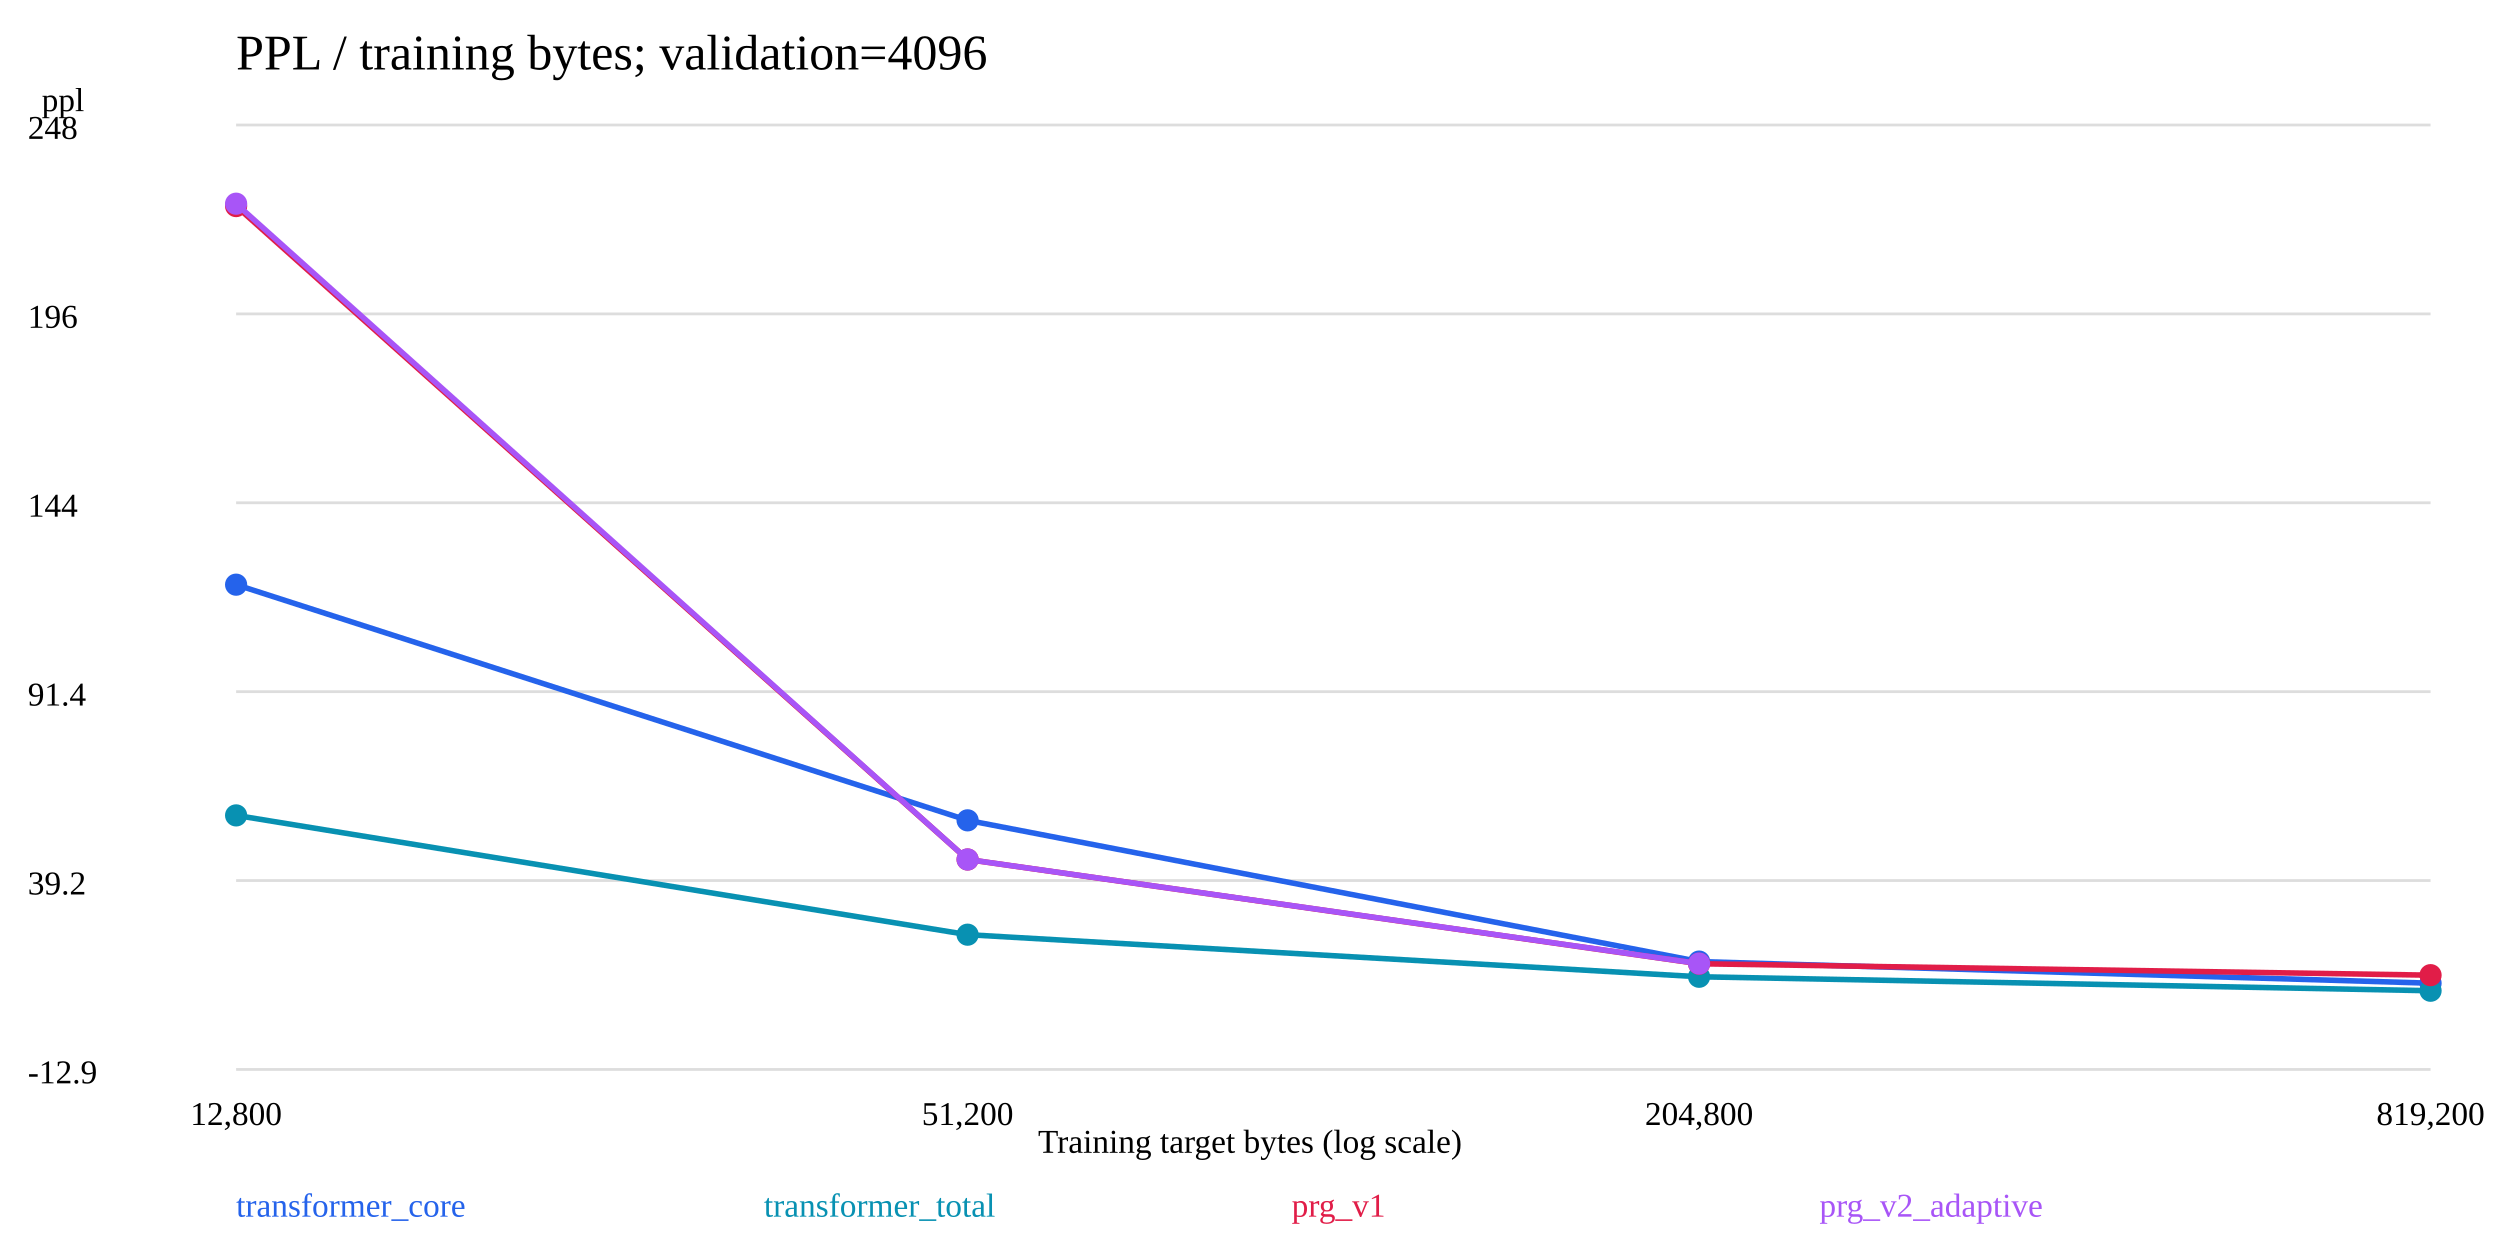
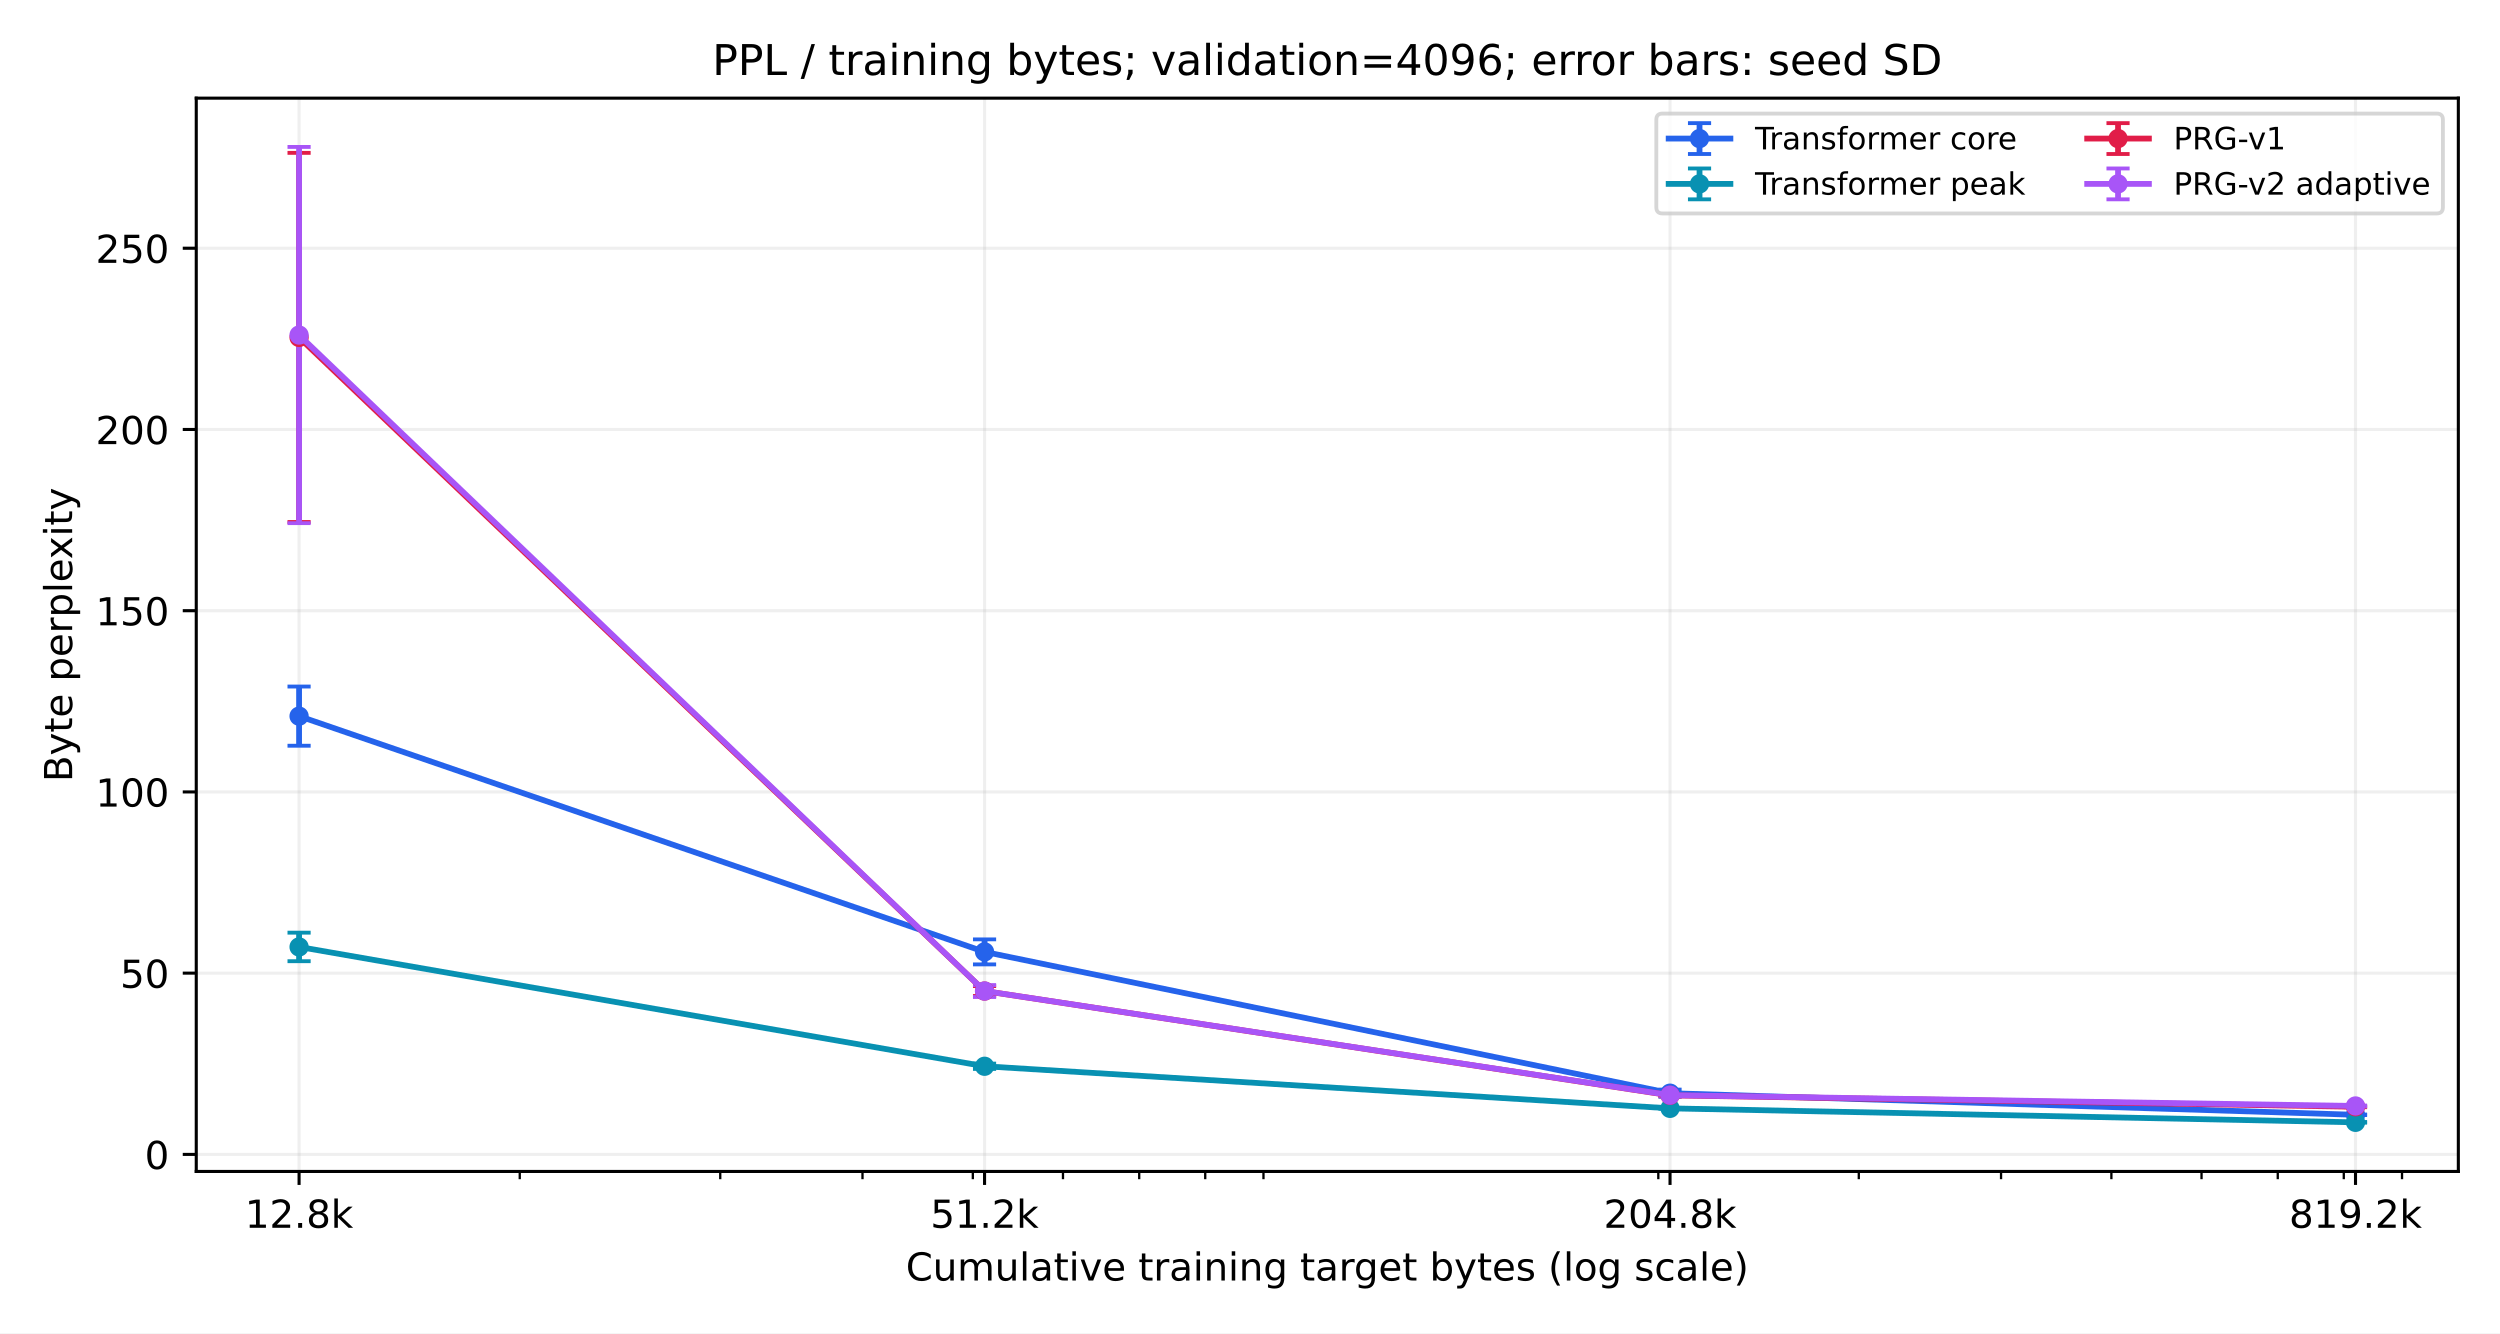
- <svg xmlns="http://www.w3.org/2000/svg" width="900" height="450" viewBox="0 0 900 450">
-   <rect width="100%" height="100%" fill="white" />
-   <text x="85" y="25" font-size="18">PPL / training bytes; validation=4096</text>
-   <line x1="85" x2="875" y1="385.0" y2="385.0" stroke="#ddd" />
-   <text x="10" y="390.0" font-size="12">-12.9</text>
-   <line x1="85" x2="875" y1="317.0" y2="317.0" stroke="#ddd" />
-   <text x="10" y="322.0" font-size="12">39.2</text>
-   <line x1="85" x2="875" y1="249.0" y2="249.0" stroke="#ddd" />
-   <text x="10" y="254.0" font-size="12">91.4</text>
-   <line x1="85" x2="875" y1="181" y2="181" stroke="#ddd" />
-   <text x="10" y="186" font-size="12">144</text>
-   <line x1="85" x2="875" y1="113.0" y2="113.0" stroke="#ddd" />
-   <text x="10" y="118.0" font-size="12">196</text>
-   <line x1="85" x2="875" y1="45.0" y2="45.0" stroke="#ddd" />
-   <text x="10" y="50.0" font-size="12">248</text>
-   <text x="85.0" y="405" text-anchor="middle" font-size="12">12,800</text>
-   <text x="348.333" y="405" text-anchor="middle" font-size="12">51,200</text>
-   <text x="611.667" y="405" text-anchor="middle" font-size="12">204,800</text>
-   <text x="875.0" y="405" text-anchor="middle" font-size="12">819,200</text>
-   <polyline points="85.00,210.48 348.33,295.32 611.67,346.17 875.00,353.95" fill="none" stroke="#2563eb" stroke-width="2" />
-   <circle cx="85.0" cy="210.484" r="4" fill="#2563eb" />
-   <circle cx="348.333" cy="295.323" r="4" fill="#2563eb" />
-   <circle cx="611.667" cy="346.171" r="4" fill="#2563eb" />
-   <circle cx="875.0" cy="353.952" r="4" fill="#2563eb" />
-   <text x="85" y="438" fill="#2563eb" font-size="12">transformer_core</text>
-   <polyline points="85.00,293.54 348.33,336.49 611.67,351.64 875.00,356.67" fill="none" stroke="#0891b2" stroke-width="2" />
-   <circle cx="85.0" cy="293.544" r="4" fill="#0891b2" />
-   <circle cx="348.333" cy="336.488" r="4" fill="#0891b2" />
-   <circle cx="611.667" cy="351.637" r="4" fill="#0891b2" />
-   <circle cx="875.0" cy="356.667" r="4" fill="#0891b2" />
-   <text x="275" y="438" fill="#0891b2" font-size="12">transformer_total</text>
-   <polyline points="85.00,74.19 348.33,309.42 611.67,346.95 875.00,351.06" fill="none" stroke="#e11d48" stroke-width="2" />
-   <circle cx="85.0" cy="74.187" r="4" fill="#e11d48" />
-   <circle cx="348.333" cy="309.419" r="4" fill="#e11d48" />
-   <circle cx="611.667" cy="346.954" r="4" fill="#e11d48" />
-   <circle cx="875.0" cy="351.06" r="4" fill="#e11d48" />
-   <text x="465" y="438" fill="#e11d48" font-size="12">prg_v1</text>
-   <polyline points="85.00,73.33 348.33,309.41 611.67,346.90" fill="none" stroke="#a855f7" stroke-width="2" />
-   <circle cx="85.0" cy="73.333" r="4" fill="#a855f7" />
-   <circle cx="348.333" cy="309.41" r="4" fill="#a855f7" />
-   <circle cx="611.667" cy="346.9" r="4" fill="#a855f7" />
-   <text x="655" y="438" fill="#a855f7" font-size="12">prg_v2_adaptive</text>
-   <text x="450" y="415" text-anchor="middle" font-size="12">Training target bytes (log scale)</text>
-   <text x="15" y="40" font-size="12">ppl</text>
+ <svg xmlns="http://www.w3.org/2000/svg" xmlns:xlink="http://www.w3.org/1999/xlink" width="648pt" height="345.6pt" viewBox="0 0 648 345.6" version="1.1">
+   <defs>
+     <style type="text/css">*{stroke-linejoin: round; stroke-linecap: butt}</style>
+   </defs>
+   <g id="figure_1">
+     <g id="patch_1">
+       <path d="M 0 345.6 L 648 345.6 L 648 0 L 0 0 z " style="fill: #ffffff" />
+     </g>
+     <g id="axes_1">
+       <g id="patch_2">
+         <path d="M 50.87 303.64 L 637.2 303.64 L 637.2 25.44 L 50.87 25.44 z " style="fill: #ffffff" />
+       </g>
+       <g id="matplotlib.axis_1">
+         <g id="xtick_1">
+           <g id="line2d_1">
+             <path d="M 77.521 303.64 L 77.521 25.44 " clip-path="url(#pd39d0b8ee3)" style="fill: none; stroke: #b0b0b0; stroke-opacity: 0.2; stroke-width: 0.8; stroke-linecap: square" />
+           </g>
+           <g id="line2d_2">
+             <defs>
+               <path id="m1986280dcb" d="M 0 0 L 0 3.5 " style="stroke: #000000; stroke-width: 0.8" />
+             </defs>
+             <g>
+               <use xlink:href="#m1986280dcb" x="77.521" y="303.64" style="stroke: #000000; stroke-width: 0.8" />
+             </g>
+           </g>
+           <g id="text_1">
+             <text style="font-size: 10px; font-family: 'DejaVu Sans', 'Bitstream Vera Sans', 'Computer Modern Sans Serif', 'Lucida Grande', 'Verdana', 'Geneva', 'Lucid', 'Arial', 'Helvetica', 'Avant Garde', sans-serif; text-anchor: middle" x="77.521" y="318.238" transform="rotate(-0 77.52136 318.2384)">12.8k</text>
+           </g>
+         </g>
+         <g id="xtick_2">
+           <g id="line2d_3">
+             <path d="M 255.197 303.64 L 255.197 25.44 " clip-path="url(#pd39d0b8ee3)" style="fill: none; stroke: #b0b0b0; stroke-opacity: 0.2; stroke-width: 0.8; stroke-linecap: square" />
+           </g>
+           <g id="line2d_4">
+             <g>
+               <use xlink:href="#m1986280dcb" x="255.197" y="303.64" style="stroke: #000000; stroke-width: 0.8" />
+             </g>
+           </g>
+           <g id="text_2">
+             <text style="font-size: 10px; font-family: 'DejaVu Sans', 'Bitstream Vera Sans', 'Computer Modern Sans Serif', 'Lucida Grande', 'Verdana', 'Geneva', 'Lucid', 'Arial', 'Helvetica', 'Avant Garde', sans-serif; text-anchor: middle" x="255.197" y="318.238" transform="rotate(-0 255.1971 318.2384)">51.2k</text>
+           </g>
+         </g>
+         <g id="xtick_3">
+           <g id="line2d_5">
+             <path d="M 432.873 303.64 L 432.873 25.44 " clip-path="url(#pd39d0b8ee3)" style="fill: none; stroke: #b0b0b0; stroke-opacity: 0.2; stroke-width: 0.8; stroke-linecap: square" />
+           </g>
+           <g id="line2d_6">
+             <g>
+               <use xlink:href="#m1986280dcb" x="432.873" y="303.64" style="stroke: #000000; stroke-width: 0.8" />
+             </g>
+           </g>
+           <g id="text_3">
+             <text style="font-size: 10px; font-family: 'DejaVu Sans', 'Bitstream Vera Sans', 'Computer Modern Sans Serif', 'Lucida Grande', 'Verdana', 'Geneva', 'Lucid', 'Arial', 'Helvetica', 'Avant Garde', sans-serif; text-anchor: middle" x="432.873" y="318.238" transform="rotate(-0 432.8729 318.2384)">204.8k</text>
+           </g>
+         </g>
+         <g id="xtick_4">
+           <g id="line2d_7">
+             <path d="M 610.549 303.64 L 610.549 25.44 " clip-path="url(#pd39d0b8ee3)" style="fill: none; stroke: #b0b0b0; stroke-opacity: 0.2; stroke-width: 0.8; stroke-linecap: square" />
+           </g>
+           <g id="line2d_8">
+             <g>
+               <use xlink:href="#m1986280dcb" x="610.549" y="303.64" style="stroke: #000000; stroke-width: 0.8" />
+             </g>
+           </g>
+           <g id="text_4">
+             <text style="font-size: 10px; font-family: 'DejaVu Sans', 'Bitstream Vera Sans', 'Computer Modern Sans Serif', 'Lucida Grande', 'Verdana', 'Geneva', 'Lucid', 'Arial', 'Helvetica', 'Avant Garde', sans-serif; text-anchor: middle" x="610.549" y="318.238" transform="rotate(-0 610.5486 318.2384)">819.2k</text>
+           </g>
+         </g>
+         <g id="xtick_5">
+           <g id="line2d_9">
+             <defs>
+               <path id="m4b7d5a0a49" d="M 0 0 L 0 2 " style="stroke: #000000; stroke-width: 0.6" />
+             </defs>
+             <g>
+               <use xlink:href="#m4b7d5a0a49" x="134.72" y="303.64" style="stroke: #000000; stroke-width: 0.6" />
+             </g>
+           </g>
+         </g>
+         <g id="xtick_6">
+           <g id="line2d_10">
+             <g>
+               <use xlink:href="#m4b7d5a0a49" x="186.687" y="303.64" style="stroke: #000000; stroke-width: 0.6" />
+             </g>
+           </g>
+         </g>
+         <g id="xtick_7">
+           <g id="line2d_11">
+             <g>
+               <use xlink:href="#m4b7d5a0a49" x="223.558" y="303.64" style="stroke: #000000; stroke-width: 0.6" />
+             </g>
+           </g>
+         </g>
+         <g id="xtick_8">
+           <g id="line2d_12">
+             <g>
+               <use xlink:href="#m4b7d5a0a49" x="252.157" y="303.64" style="stroke: #000000; stroke-width: 0.6" />
+             </g>
+           </g>
+         </g>
+         <g id="xtick_9">
+           <g id="line2d_13">
+             <g>
+               <use xlink:href="#m4b7d5a0a49" x="275.525" y="303.64" style="stroke: #000000; stroke-width: 0.6" />
+             </g>
+           </g>
+         </g>
+         <g id="xtick_10">
+           <g id="line2d_14">
+             <g>
+               <use xlink:href="#m4b7d5a0a49" x="295.282" y="303.64" style="stroke: #000000; stroke-width: 0.6" />
+             </g>
+           </g>
+         </g>
+         <g id="xtick_11">
+           <g id="line2d_15">
+             <g>
+               <use xlink:href="#m4b7d5a0a49" x="312.396" y="303.64" style="stroke: #000000; stroke-width: 0.6" />
+             </g>
+           </g>
+         </g>
+         <g id="xtick_12">
+           <g id="line2d_16">
+             <g>
+               <use xlink:href="#m4b7d5a0a49" x="327.492" y="303.64" style="stroke: #000000; stroke-width: 0.6" />
+             </g>
+           </g>
+         </g>
+         <g id="xtick_13">
+           <g id="line2d_17">
+             <g>
+               <use xlink:href="#m4b7d5a0a49" x="429.833" y="303.64" style="stroke: #000000; stroke-width: 0.6" />
+             </g>
+           </g>
+         </g>
+         <g id="xtick_14">
+           <g id="line2d_18">
+             <g>
+               <use xlink:href="#m4b7d5a0a49" x="481.8" y="303.64" style="stroke: #000000; stroke-width: 0.6" />
+             </g>
+           </g>
+         </g>
+         <g id="xtick_15">
+           <g id="line2d_19">
+             <g>
+               <use xlink:href="#m4b7d5a0a49" x="518.671" y="303.64" style="stroke: #000000; stroke-width: 0.6" />
+             </g>
+           </g>
+         </g>
+         <g id="xtick_16">
+           <g id="line2d_20">
+             <g>
+               <use xlink:href="#m4b7d5a0a49" x="547.271" y="303.64" style="stroke: #000000; stroke-width: 0.6" />
+             </g>
+           </g>
+         </g>
+         <g id="xtick_17">
+           <g id="line2d_21">
+             <g>
+               <use xlink:href="#m4b7d5a0a49" x="570.638" y="303.64" style="stroke: #000000; stroke-width: 0.6" />
+             </g>
+           </g>
+         </g>
+         <g id="xtick_18">
+           <g id="line2d_22">
+             <g>
+               <use xlink:href="#m4b7d5a0a49" x="590.395" y="303.64" style="stroke: #000000; stroke-width: 0.6" />
+             </g>
+           </g>
+         </g>
+         <g id="xtick_19">
+           <g id="line2d_23">
+             <g>
+               <use xlink:href="#m4b7d5a0a49" x="607.509" y="303.64" style="stroke: #000000; stroke-width: 0.6" />
+             </g>
+           </g>
+         </g>
+         <g id="xtick_20">
+           <g id="line2d_24">
+             <g>
+               <use xlink:href="#m4b7d5a0a49" x="622.605" y="303.64" style="stroke: #000000; stroke-width: 0.6" />
+             </g>
+           </g>
+         </g>
+         <g id="text_5">
+           <text style="font-size: 10px; font-family: 'DejaVu Sans', 'Bitstream Vera Sans', 'Computer Modern Sans Serif', 'Lucida Grande', 'Verdana', 'Geneva', 'Lucid', 'Arial', 'Helvetica', 'Avant Garde', sans-serif; text-anchor: middle" x="344.035" y="331.917" transform="rotate(-0 344.035 331.9166)">Cumulative training target bytes (log scale)</text>
+         </g>
+       </g>
+       <g id="matplotlib.axis_2">
+         <g id="ytick_1">
+           <g id="line2d_25">
+             <path d="M 50.87 299.216 L 637.2 299.216 " clip-path="url(#pd39d0b8ee3)" style="fill: none; stroke: #b0b0b0; stroke-opacity: 0.2; stroke-width: 0.8; stroke-linecap: square" />
+           </g>
+           <g id="line2d_26">
+             <defs>
+               <path id="mdb5ca805af" d="M 0 0 L -3.5 0 " style="stroke: #000000; stroke-width: 0.8" />
+             </defs>
+             <g>
+               <use xlink:href="#mdb5ca805af" x="50.87" y="299.216" style="stroke: #000000; stroke-width: 0.8" />
+             </g>
+           </g>
+           <g id="text_6">
+             <text style="font-size: 10px; font-family: 'DejaVu Sans', 'Bitstream Vera Sans', 'Computer Modern Sans Serif', 'Lucida Grande', 'Verdana', 'Geneva', 'Lucid', 'Arial', 'Helvetica', 'Avant Garde', sans-serif; text-anchor: end" x="43.87" y="303.015" transform="rotate(-0 43.87 303.0149)">0</text>
+           </g>
+         </g>
+         <g id="ytick_2">
+           <g id="line2d_27">
+             <path d="M 50.87 252.241 L 637.2 252.241 " clip-path="url(#pd39d0b8ee3)" style="fill: none; stroke: #b0b0b0; stroke-opacity: 0.2; stroke-width: 0.8; stroke-linecap: square" />
+           </g>
+           <g id="line2d_28">
+             <g>
+               <use xlink:href="#mdb5ca805af" x="50.87" y="252.241" style="stroke: #000000; stroke-width: 0.8" />
+             </g>
+           </g>
+           <g id="text_7">
+             <text style="font-size: 10px; font-family: 'DejaVu Sans', 'Bitstream Vera Sans', 'Computer Modern Sans Serif', 'Lucida Grande', 'Verdana', 'Geneva', 'Lucid', 'Arial', 'Helvetica', 'Avant Garde', sans-serif; text-anchor: end" x="43.87" y="256.041" transform="rotate(-0 43.87 256.0405)">50</text>
+           </g>
+         </g>
+         <g id="ytick_3">
+           <g id="line2d_29">
+             <path d="M 50.87 205.267 L 637.2 205.267 " clip-path="url(#pd39d0b8ee3)" style="fill: none; stroke: #b0b0b0; stroke-opacity: 0.2; stroke-width: 0.8; stroke-linecap: square" />
+           </g>
+           <g id="line2d_30">
+             <g>
+               <use xlink:href="#mdb5ca805af" x="50.87" y="205.267" style="stroke: #000000; stroke-width: 0.8" />
+             </g>
+           </g>
+           <g id="text_8">
+             <text style="font-size: 10px; font-family: 'DejaVu Sans', 'Bitstream Vera Sans', 'Computer Modern Sans Serif', 'Lucida Grande', 'Verdana', 'Geneva', 'Lucid', 'Arial', 'Helvetica', 'Avant Garde', sans-serif; text-anchor: end" x="43.87" y="209.066" transform="rotate(-0 43.87 209.0662)">100</text>
+           </g>
+         </g>
+         <g id="ytick_4">
+           <g id="line2d_31">
+             <path d="M 50.87 158.293 L 637.2 158.293 " clip-path="url(#pd39d0b8ee3)" style="fill: none; stroke: #b0b0b0; stroke-opacity: 0.2; stroke-width: 0.8; stroke-linecap: square" />
+           </g>
+           <g id="line2d_32">
+             <g>
+               <use xlink:href="#mdb5ca805af" x="50.87" y="158.293" style="stroke: #000000; stroke-width: 0.8" />
+             </g>
+           </g>
+           <g id="text_9">
+             <text style="font-size: 10px; font-family: 'DejaVu Sans', 'Bitstream Vera Sans', 'Computer Modern Sans Serif', 'Lucida Grande', 'Verdana', 'Geneva', 'Lucid', 'Arial', 'Helvetica', 'Avant Garde', sans-serif; text-anchor: end" x="43.87" y="162.092" transform="rotate(-0 43.87 162.0919)">150</text>
+           </g>
+         </g>
+         <g id="ytick_5">
+           <g id="line2d_33">
+             <path d="M 50.87 111.318 L 637.2 111.318 " clip-path="url(#pd39d0b8ee3)" style="fill: none; stroke: #b0b0b0; stroke-opacity: 0.2; stroke-width: 0.8; stroke-linecap: square" />
+           </g>
+           <g id="line2d_34">
+             <g>
+               <use xlink:href="#mdb5ca805af" x="50.87" y="111.318" style="stroke: #000000; stroke-width: 0.8" />
+             </g>
+           </g>
+           <g id="text_10">
+             <text style="font-size: 10px; font-family: 'DejaVu Sans', 'Bitstream Vera Sans', 'Computer Modern Sans Serif', 'Lucida Grande', 'Verdana', 'Geneva', 'Lucid', 'Arial', 'Helvetica', 'Avant Garde', sans-serif; text-anchor: end" x="43.87" y="115.118" transform="rotate(-0 43.87 115.1175)">200</text>
+           </g>
+         </g>
+         <g id="ytick_6">
+           <g id="line2d_35">
+             <path d="M 50.87 64.344 L 637.2 64.344 " clip-path="url(#pd39d0b8ee3)" style="fill: none; stroke: #b0b0b0; stroke-opacity: 0.2; stroke-width: 0.8; stroke-linecap: square" />
+           </g>
+           <g id="line2d_36">
+             <g>
+               <use xlink:href="#mdb5ca805af" x="50.87" y="64.344" style="stroke: #000000; stroke-width: 0.8" />
+             </g>
+           </g>
+           <g id="text_11">
+             <text style="font-size: 10px; font-family: 'DejaVu Sans', 'Bitstream Vera Sans', 'Computer Modern Sans Serif', 'Lucida Grande', 'Verdana', 'Geneva', 'Lucid', 'Arial', 'Helvetica', 'Avant Garde', sans-serif; text-anchor: end" x="43.87" y="68.143" transform="rotate(-0 43.87 68.14321)">250</text>
+           </g>
+         </g>
+         <g id="text_12">
+           <text style="font-size: 10px; font-family: 'DejaVu Sans', 'Bitstream Vera Sans', 'Computer Modern Sans Serif', 'Lucida Grande', 'Verdana', 'Geneva', 'Lucid', 'Arial', 'Helvetica', 'Avant Garde', sans-serif; text-anchor: middle" x="18.703" y="164.54" transform="rotate(-90 18.70281 164.54)">Byte perplexity</text>
+         </g>
+       </g>
+       <g id="LineCollection_1">
+         <path d="M 77.521 193.294 L 77.521 177.957 " clip-path="url(#pd39d0b8ee3)" style="fill: none; stroke: #2563eb; stroke-width: 1.5" />
+         <path d="M 255.197 249.973 L 255.197 243.484 " clip-path="url(#pd39d0b8ee3)" style="fill: none; stroke: #2563eb; stroke-width: 1.5" />
+         <path d="M 432.873 284.272 L 432.873 282.43 " clip-path="url(#pd39d0b8ee3)" style="fill: none; stroke: #2563eb; stroke-width: 1.5" />
+         <path d="M 610.549 289.031 L 610.549 288.879 " clip-path="url(#pd39d0b8ee3)" style="fill: none; stroke: #2563eb; stroke-width: 1.5" />
+       </g>
+       <g id="line2d_37">
+         <defs>
+           <path id="m1d0e846e0e" d="M 3 0 L -3 -0 " style="stroke: #2563eb" />
+         </defs>
+         <g clip-path="url(#pd39d0b8ee3)">
+           <use xlink:href="#m1d0e846e0e" x="77.521" y="193.294" style="fill: #2563eb; stroke: #2563eb" />
+           <use xlink:href="#m1d0e846e0e" x="255.197" y="249.973" style="fill: #2563eb; stroke: #2563eb" />
+           <use xlink:href="#m1d0e846e0e" x="432.873" y="284.272" style="fill: #2563eb; stroke: #2563eb" />
+           <use xlink:href="#m1d0e846e0e" x="610.549" y="289.031" style="fill: #2563eb; stroke: #2563eb" />
+         </g>
+       </g>
+       <g id="line2d_38">
+         <g clip-path="url(#pd39d0b8ee3)">
+           <use xlink:href="#m1d0e846e0e" x="77.521" y="177.957" style="fill: #2563eb; stroke: #2563eb" />
+           <use xlink:href="#m1d0e846e0e" x="255.197" y="243.484" style="fill: #2563eb; stroke: #2563eb" />
+           <use xlink:href="#m1d0e846e0e" x="432.873" y="282.43" style="fill: #2563eb; stroke: #2563eb" />
+           <use xlink:href="#m1d0e846e0e" x="610.549" y="288.879" style="fill: #2563eb; stroke: #2563eb" />
+         </g>
+       </g>
+       <g id="LineCollection_2">
+         <path d="M 77.521 249.148 L 77.521 241.746 " clip-path="url(#pd39d0b8ee3)" style="fill: none; stroke: #0891b2; stroke-width: 1.5" />
+         <path d="M 255.197 277.074 L 255.197 275.679 " clip-path="url(#pd39d0b8ee3)" style="fill: none; stroke: #0891b2; stroke-width: 1.5" />
+         <path d="M 432.873 287.393 L 432.873 287.182 " clip-path="url(#pd39d0b8ee3)" style="fill: none; stroke: #0891b2; stroke-width: 1.5" />
+         <path d="M 610.549 290.995 L 610.549 290.826 " clip-path="url(#pd39d0b8ee3)" style="fill: none; stroke: #0891b2; stroke-width: 1.5" />
+       </g>
+       <g id="line2d_39">
+         <defs>
+           <path id="m05fc8b4bbe" d="M 3 0 L -3 -0 " style="stroke: #0891b2" />
+         </defs>
+         <g clip-path="url(#pd39d0b8ee3)">
+           <use xlink:href="#m05fc8b4bbe" x="77.521" y="249.148" style="fill: #0891b2; stroke: #0891b2" />
+           <use xlink:href="#m05fc8b4bbe" x="255.197" y="277.074" style="fill: #0891b2; stroke: #0891b2" />
+           <use xlink:href="#m05fc8b4bbe" x="432.873" y="287.393" style="fill: #0891b2; stroke: #0891b2" />
+           <use xlink:href="#m05fc8b4bbe" x="610.549" y="290.995" style="fill: #0891b2; stroke: #0891b2" />
+         </g>
+       </g>
+       <g id="line2d_40">
+         <g clip-path="url(#pd39d0b8ee3)">
+           <use xlink:href="#m05fc8b4bbe" x="77.521" y="241.746" style="fill: #0891b2; stroke: #0891b2" />
+           <use xlink:href="#m05fc8b4bbe" x="255.197" y="275.679" style="fill: #0891b2; stroke: #0891b2" />
+           <use xlink:href="#m05fc8b4bbe" x="432.873" y="287.182" style="fill: #0891b2; stroke: #0891b2" />
+           <use xlink:href="#m05fc8b4bbe" x="610.549" y="290.826" style="fill: #0891b2; stroke: #0891b2" />
+         </g>
+       </g>
+       <g id="LineCollection_3">
+         <path d="M 77.521 135.296 L 77.521 39.624 " clip-path="url(#pd39d0b8ee3)" style="fill: none; stroke: #e11d48; stroke-width: 1.5" />
+         <path d="M 255.197 258.17 L 255.197 255.592 " clip-path="url(#pd39d0b8ee3)" style="fill: none; stroke: #e11d48; stroke-width: 1.5" />
+         <path d="M 432.873 284.159 L 432.873 283.671 " clip-path="url(#pd39d0b8ee3)" style="fill: none; stroke: #e11d48; stroke-width: 1.5" />
+         <path d="M 610.549 286.989 L 610.549 286.756 " clip-path="url(#pd39d0b8ee3)" style="fill: none; stroke: #e11d48; stroke-width: 1.5" />
+       </g>
+       <g id="line2d_41">
+         <defs>
+           <path id="m4aaf0778f5" d="M 3 0 L -3 -0 " style="stroke: #e11d48" />
+         </defs>
+         <g clip-path="url(#pd39d0b8ee3)">
+           <use xlink:href="#m4aaf0778f5" x="77.521" y="135.296" style="fill: #e11d48; stroke: #e11d48" />
+           <use xlink:href="#m4aaf0778f5" x="255.197" y="258.17" style="fill: #e11d48; stroke: #e11d48" />
+           <use xlink:href="#m4aaf0778f5" x="432.873" y="284.159" style="fill: #e11d48; stroke: #e11d48" />
+           <use xlink:href="#m4aaf0778f5" x="610.549" y="286.989" style="fill: #e11d48; stroke: #e11d48" />
+         </g>
+       </g>
+       <g id="line2d_42">
+         <g clip-path="url(#pd39d0b8ee3)">
+           <use xlink:href="#m4aaf0778f5" x="77.521" y="39.624" style="fill: #e11d48; stroke: #e11d48" />
+           <use xlink:href="#m4aaf0778f5" x="255.197" y="255.592" style="fill: #e11d48; stroke: #e11d48" />
+           <use xlink:href="#m4aaf0778f5" x="432.873" y="283.671" style="fill: #e11d48; stroke: #e11d48" />
+           <use xlink:href="#m4aaf0778f5" x="610.549" y="286.756" style="fill: #e11d48; stroke: #e11d48" />
+         </g>
+       </g>
+       <g id="LineCollection_4">
+         <path d="M 77.521 135.604 L 77.521 38.085 " clip-path="url(#pd39d0b8ee3)" style="fill: none; stroke: #a855f7; stroke-width: 1.5" />
+         <path d="M 255.197 258.422 L 255.197 255.327 " clip-path="url(#pd39d0b8ee3)" style="fill: none; stroke: #a855f7; stroke-width: 1.5" />
+         <path d="M 432.873 284.032 L 432.873 283.72 " clip-path="url(#pd39d0b8ee3)" style="fill: none; stroke: #a855f7; stroke-width: 1.5" />
+         <path d="M 610.549 286.79 L 610.549 286.546 " clip-path="url(#pd39d0b8ee3)" style="fill: none; stroke: #a855f7; stroke-width: 1.5" />
+       </g>
+       <g id="line2d_43">
+         <defs>
+           <path id="mf4672941f1" d="M 3 0 L -3 -0 " style="stroke: #a855f7" />
+         </defs>
+         <g clip-path="url(#pd39d0b8ee3)">
+           <use xlink:href="#mf4672941f1" x="77.521" y="135.604" style="fill: #a855f7; stroke: #a855f7" />
+           <use xlink:href="#mf4672941f1" x="255.197" y="258.422" style="fill: #a855f7; stroke: #a855f7" />
+           <use xlink:href="#mf4672941f1" x="432.873" y="284.032" style="fill: #a855f7; stroke: #a855f7" />
+           <use xlink:href="#mf4672941f1" x="610.549" y="286.79" style="fill: #a855f7; stroke: #a855f7" />
+         </g>
+       </g>
+       <g id="line2d_44">
+         <g clip-path="url(#pd39d0b8ee3)">
+           <use xlink:href="#mf4672941f1" x="77.521" y="38.085" style="fill: #a855f7; stroke: #a855f7" />
+           <use xlink:href="#mf4672941f1" x="255.197" y="255.327" style="fill: #a855f7; stroke: #a855f7" />
+           <use xlink:href="#mf4672941f1" x="432.873" y="283.72" style="fill: #a855f7; stroke: #a855f7" />
+           <use xlink:href="#mf4672941f1" x="610.549" y="286.546" style="fill: #a855f7; stroke: #a855f7" />
+         </g>
+       </g>
+       <g id="line2d_45">
+         <path d="M 77.521 185.625 L 255.197 246.729 L 432.873 283.351 L 610.549 288.955 " clip-path="url(#pd39d0b8ee3)" style="fill: none; stroke: #2563eb; stroke-width: 1.5; stroke-linecap: square" />
+         <defs>
+           <path id="mba3e8f5385" d="M 0 2 C 0.53 2 1.039 1.789 1.414 1.414 C 1.789 1.039 2 0.53 2 0 C 2 -0.53 1.789 -1.039 1.414 -1.414 C 1.039 -1.789 0.53 -2 0 -2 C -0.53 -2 -1.039 -1.789 -1.414 -1.414 C -1.789 -1.039 -2 -0.53 -2 0 C -2 0.53 -1.789 1.039 -1.414 1.414 C -1.039 1.789 -0.53 2 0 2 z " style="stroke: #2563eb" />
+         </defs>
+         <g clip-path="url(#pd39d0b8ee3)">
+           <use xlink:href="#mba3e8f5385" x="77.521" y="185.625" style="fill: #2563eb; stroke: #2563eb" />
+           <use xlink:href="#mba3e8f5385" x="255.197" y="246.729" style="fill: #2563eb; stroke: #2563eb" />
+           <use xlink:href="#mba3e8f5385" x="432.873" y="283.351" style="fill: #2563eb; stroke: #2563eb" />
+           <use xlink:href="#mba3e8f5385" x="610.549" y="288.955" style="fill: #2563eb; stroke: #2563eb" />
+         </g>
+       </g>
+       <g id="line2d_46">
+         <path d="M 77.521 245.447 L 255.197 276.377 L 432.873 287.287 L 610.549 290.91 " clip-path="url(#pd39d0b8ee3)" style="fill: none; stroke: #0891b2; stroke-width: 1.5; stroke-linecap: square" />
+         <defs>
+           <path id="m99acc8d7de" d="M 0 2 C 0.53 2 1.039 1.789 1.414 1.414 C 1.789 1.039 2 0.53 2 0 C 2 -0.53 1.789 -1.039 1.414 -1.414 C 1.039 -1.789 0.53 -2 0 -2 C -0.53 -2 -1.039 -1.789 -1.414 -1.414 C -1.789 -1.039 -2 -0.53 -2 0 C -2 0.53 -1.789 1.039 -1.414 1.414 C -1.039 1.789 -0.53 2 0 2 z " style="stroke: #0891b2" />
+         </defs>
+         <g clip-path="url(#pd39d0b8ee3)">
+           <use xlink:href="#m99acc8d7de" x="77.521" y="245.447" style="fill: #0891b2; stroke: #0891b2" />
+           <use xlink:href="#m99acc8d7de" x="255.197" y="276.377" style="fill: #0891b2; stroke: #0891b2" />
+           <use xlink:href="#m99acc8d7de" x="432.873" y="287.287" style="fill: #0891b2; stroke: #0891b2" />
+           <use xlink:href="#m99acc8d7de" x="610.549" y="290.91" style="fill: #0891b2; stroke: #0891b2" />
+         </g>
+       </g>
+       <g id="line2d_47">
+         <path d="M 77.521 87.46 L 255.197 256.881 L 432.873 283.915 L 610.549 286.872 " clip-path="url(#pd39d0b8ee3)" style="fill: none; stroke: #e11d48; stroke-width: 1.5; stroke-linecap: square" />
+         <defs>
+           <path id="m996ac706c9" d="M 0 2 C 0.53 2 1.039 1.789 1.414 1.414 C 1.789 1.039 2 0.53 2 0 C 2 -0.53 1.789 -1.039 1.414 -1.414 C 1.039 -1.789 0.53 -2 0 -2 C -0.53 -2 -1.039 -1.789 -1.414 -1.414 C -1.789 -1.039 -2 -0.53 -2 0 C -2 0.53 -1.789 1.039 -1.414 1.414 C -1.039 1.789 -0.53 2 0 2 z " style="stroke: #e11d48" />
+         </defs>
+         <g clip-path="url(#pd39d0b8ee3)">
+           <use xlink:href="#m996ac706c9" x="77.521" y="87.46" style="fill: #e11d48; stroke: #e11d48" />
+           <use xlink:href="#m996ac706c9" x="255.197" y="256.881" style="fill: #e11d48; stroke: #e11d48" />
+           <use xlink:href="#m996ac706c9" x="432.873" y="283.915" style="fill: #e11d48; stroke: #e11d48" />
+           <use xlink:href="#m996ac706c9" x="610.549" y="286.872" style="fill: #e11d48; stroke: #e11d48" />
+         </g>
+       </g>
+       <g id="line2d_48">
+         <path d="M 77.521 86.845 L 255.197 256.874 L 432.873 283.876 L 610.549 286.668 " clip-path="url(#pd39d0b8ee3)" style="fill: none; stroke: #a855f7; stroke-width: 1.5; stroke-linecap: square" />
+         <defs>
+           <path id="m940aaf8ca3" d="M 0 2 C 0.53 2 1.039 1.789 1.414 1.414 C 1.789 1.039 2 0.53 2 0 C 2 -0.53 1.789 -1.039 1.414 -1.414 C 1.039 -1.789 0.53 -2 0 -2 C -0.53 -2 -1.039 -1.789 -1.414 -1.414 C -1.789 -1.039 -2 -0.53 -2 0 C -2 0.53 -1.789 1.039 -1.414 1.414 C -1.039 1.789 -0.53 2 0 2 z " style="stroke: #a855f7" />
+         </defs>
+         <g clip-path="url(#pd39d0b8ee3)">
+           <use xlink:href="#m940aaf8ca3" x="77.521" y="86.845" style="fill: #a855f7; stroke: #a855f7" />
+           <use xlink:href="#m940aaf8ca3" x="255.197" y="256.874" style="fill: #a855f7; stroke: #a855f7" />
+           <use xlink:href="#m940aaf8ca3" x="432.873" y="283.876" style="fill: #a855f7; stroke: #a855f7" />
+           <use xlink:href="#m940aaf8ca3" x="610.549" y="286.668" style="fill: #a855f7; stroke: #a855f7" />
+         </g>
+       </g>
+       <g id="patch_3">
+         <path d="M 50.87 303.64 L 50.87 25.44 " style="fill: none; stroke: #000000; stroke-width: 0.8; stroke-linejoin: miter; stroke-linecap: square" />
+       </g>
+       <g id="patch_4">
+         <path d="M 637.2 303.64 L 637.2 25.44 " style="fill: none; stroke: #000000; stroke-width: 0.8; stroke-linejoin: miter; stroke-linecap: square" />
+       </g>
+       <g id="patch_5">
+         <path d="M 50.87 303.64 L 637.2 303.64 " style="fill: none; stroke: #000000; stroke-width: 0.8; stroke-linejoin: miter; stroke-linecap: square" />
+       </g>
+       <g id="patch_6">
+         <path d="M 50.87 25.44 L 637.2 25.44 " style="fill: none; stroke: #000000; stroke-width: 0.8; stroke-linejoin: miter; stroke-linecap: square" />
+       </g>
+       <g id="text_13">
+         <text style="font-size: 11px; font-family: 'DejaVu Sans', 'Bitstream Vera Sans', 'Computer Modern Sans Serif', 'Lucida Grande', 'Verdana', 'Geneva', 'Lucid', 'Arial', 'Helvetica', 'Avant Garde', sans-serif; text-anchor: middle" x="344.035" y="19.44" transform="rotate(-0 344.035 19.44)">PPL / training bytes; validation=4096; error bars: seed SD</text>
+       </g>
+       <g id="legend_1">
+         <g id="patch_7">
+           <path d="M 430.919 55.325 L 631.6 55.325 Q 633.2 55.325 633.2 53.725 L 633.2 31.04 Q 633.2 29.44 631.6 29.44 L 430.919 29.44 Q 429.319 29.44 429.319 31.04 L 429.319 53.725 Q 429.319 55.325 430.919 55.325 z " style="fill: #ffffff; opacity: 0.8; stroke: #cccccc; stroke-linejoin: miter" />
+         </g>
+         <g id="LineCollection_5">
+           <path d="M 440.519 39.919 L 440.519 31.919 " style="fill: none; stroke: #2563eb; stroke-width: 1.5" />
+         </g>
+         <g id="line2d_49">
+           <g>
+             <use xlink:href="#m1d0e846e0e" x="440.519" y="39.919" style="fill: #2563eb; stroke: #2563eb" />
+           </g>
+         </g>
+         <g id="line2d_50">
+           <g>
+             <use xlink:href="#m1d0e846e0e" x="440.519" y="31.919" style="fill: #2563eb; stroke: #2563eb" />
+           </g>
+         </g>
+         <g id="line2d_51">
+           <path d="M 432.519 35.919 L 448.519 35.919 " style="fill: none; stroke: #2563eb; stroke-width: 1.5; stroke-linecap: square" />
+         </g>
+         <g id="line2d_52">
+           <g>
+             <use xlink:href="#mba3e8f5385" x="440.519" y="35.919" style="fill: #2563eb; stroke: #2563eb" />
+           </g>
+         </g>
+         <g id="text_14">
+           <text style="font-size: 8px; font-family: 'DejaVu Sans', 'Bitstream Vera Sans', 'Computer Modern Sans Serif', 'Lucida Grande', 'Verdana', 'Geneva', 'Lucid', 'Arial', 'Helvetica', 'Avant Garde', sans-serif; text-anchor: start" x="454.919" y="38.719" transform="rotate(-0 454.9187 38.71875)">Transformer core</text>
+         </g>
+         <g id="LineCollection_6">
+           <path d="M 440.519 51.661 L 440.519 43.661 " style="fill: none; stroke: #0891b2; stroke-width: 1.5" />
+         </g>
+         <g id="line2d_53">
+           <g>
+             <use xlink:href="#m05fc8b4bbe" x="440.519" y="51.661" style="fill: #0891b2; stroke: #0891b2" />
+           </g>
+         </g>
+         <g id="line2d_54">
+           <g>
+             <use xlink:href="#m05fc8b4bbe" x="440.519" y="43.661" style="fill: #0891b2; stroke: #0891b2" />
+           </g>
+         </g>
+         <g id="line2d_55">
+           <path d="M 432.519 47.661 L 448.519 47.661 " style="fill: none; stroke: #0891b2; stroke-width: 1.5; stroke-linecap: square" />
+         </g>
+         <g id="line2d_56">
+           <g>
+             <use xlink:href="#m99acc8d7de" x="440.519" y="47.661" style="fill: #0891b2; stroke: #0891b2" />
+           </g>
+         </g>
+         <g id="text_15">
+           <text style="font-size: 8px; font-family: 'DejaVu Sans', 'Bitstream Vera Sans', 'Computer Modern Sans Serif', 'Lucida Grande', 'Verdana', 'Geneva', 'Lucid', 'Arial', 'Helvetica', 'Avant Garde', sans-serif; text-anchor: start" x="454.919" y="50.461" transform="rotate(-0 454.9187 50.46125)">Transformer peak</text>
+         </g>
+         <g id="LineCollection_7">
+           <path d="M 548.996 39.919 L 548.996 31.919 " style="fill: none; stroke: #e11d48; stroke-width: 1.5" />
+         </g>
+         <g id="line2d_57">
+           <g>
+             <use xlink:href="#m4aaf0778f5" x="548.996" y="39.919" style="fill: #e11d48; stroke: #e11d48" />
+           </g>
+         </g>
+         <g id="line2d_58">
+           <g>
+             <use xlink:href="#m4aaf0778f5" x="548.996" y="31.919" style="fill: #e11d48; stroke: #e11d48" />
+           </g>
+         </g>
+         <g id="line2d_59">
+           <path d="M 540.996 35.919 L 556.996 35.919 " style="fill: none; stroke: #e11d48; stroke-width: 1.5; stroke-linecap: square" />
+         </g>
+         <g id="line2d_60">
+           <g>
+             <use xlink:href="#m996ac706c9" x="548.996" y="35.919" style="fill: #e11d48; stroke: #e11d48" />
+           </g>
+         </g>
+         <g id="text_16">
+           <text style="font-size: 8px; font-family: 'DejaVu Sans', 'Bitstream Vera Sans', 'Computer Modern Sans Serif', 'Lucida Grande', 'Verdana', 'Geneva', 'Lucid', 'Arial', 'Helvetica', 'Avant Garde', sans-serif; text-anchor: start" x="563.396" y="38.719" transform="rotate(-0 563.3963 38.71875)">PRG-v1</text>
+         </g>
+         <g id="LineCollection_8">
+           <path d="M 548.996 51.661 L 548.996 43.661 " style="fill: none; stroke: #a855f7; stroke-width: 1.5" />
+         </g>
+         <g id="line2d_61">
+           <g>
+             <use xlink:href="#mf4672941f1" x="548.996" y="51.661" style="fill: #a855f7; stroke: #a855f7" />
+           </g>
+         </g>
+         <g id="line2d_62">
+           <g>
+             <use xlink:href="#mf4672941f1" x="548.996" y="43.661" style="fill: #a855f7; stroke: #a855f7" />
+           </g>
+         </g>
+         <g id="line2d_63">
+           <path d="M 540.996 47.661 L 556.996 47.661 " style="fill: none; stroke: #a855f7; stroke-width: 1.5; stroke-linecap: square" />
+         </g>
+         <g id="line2d_64">
+           <g>
+             <use xlink:href="#m940aaf8ca3" x="548.996" y="47.661" style="fill: #a855f7; stroke: #a855f7" />
+           </g>
+         </g>
+         <g id="text_17">
+           <text style="font-size: 8px; font-family: 'DejaVu Sans', 'Bitstream Vera Sans', 'Computer Modern Sans Serif', 'Lucida Grande', 'Verdana', 'Geneva', 'Lucid', 'Arial', 'Helvetica', 'Avant Garde', sans-serif; text-anchor: start" x="563.396" y="50.461" transform="rotate(-0 563.3963 50.46125)">PRG-v2 adaptive</text>
+         </g>
+       </g>
+     </g>
+   </g>
+   <defs>
+     <clipPath id="pd39d0b8ee3">
+       <rect x="50.87" y="25.44" width="586.33" height="278.2" />
+     </clipPath>
+   </defs>
</svg>
